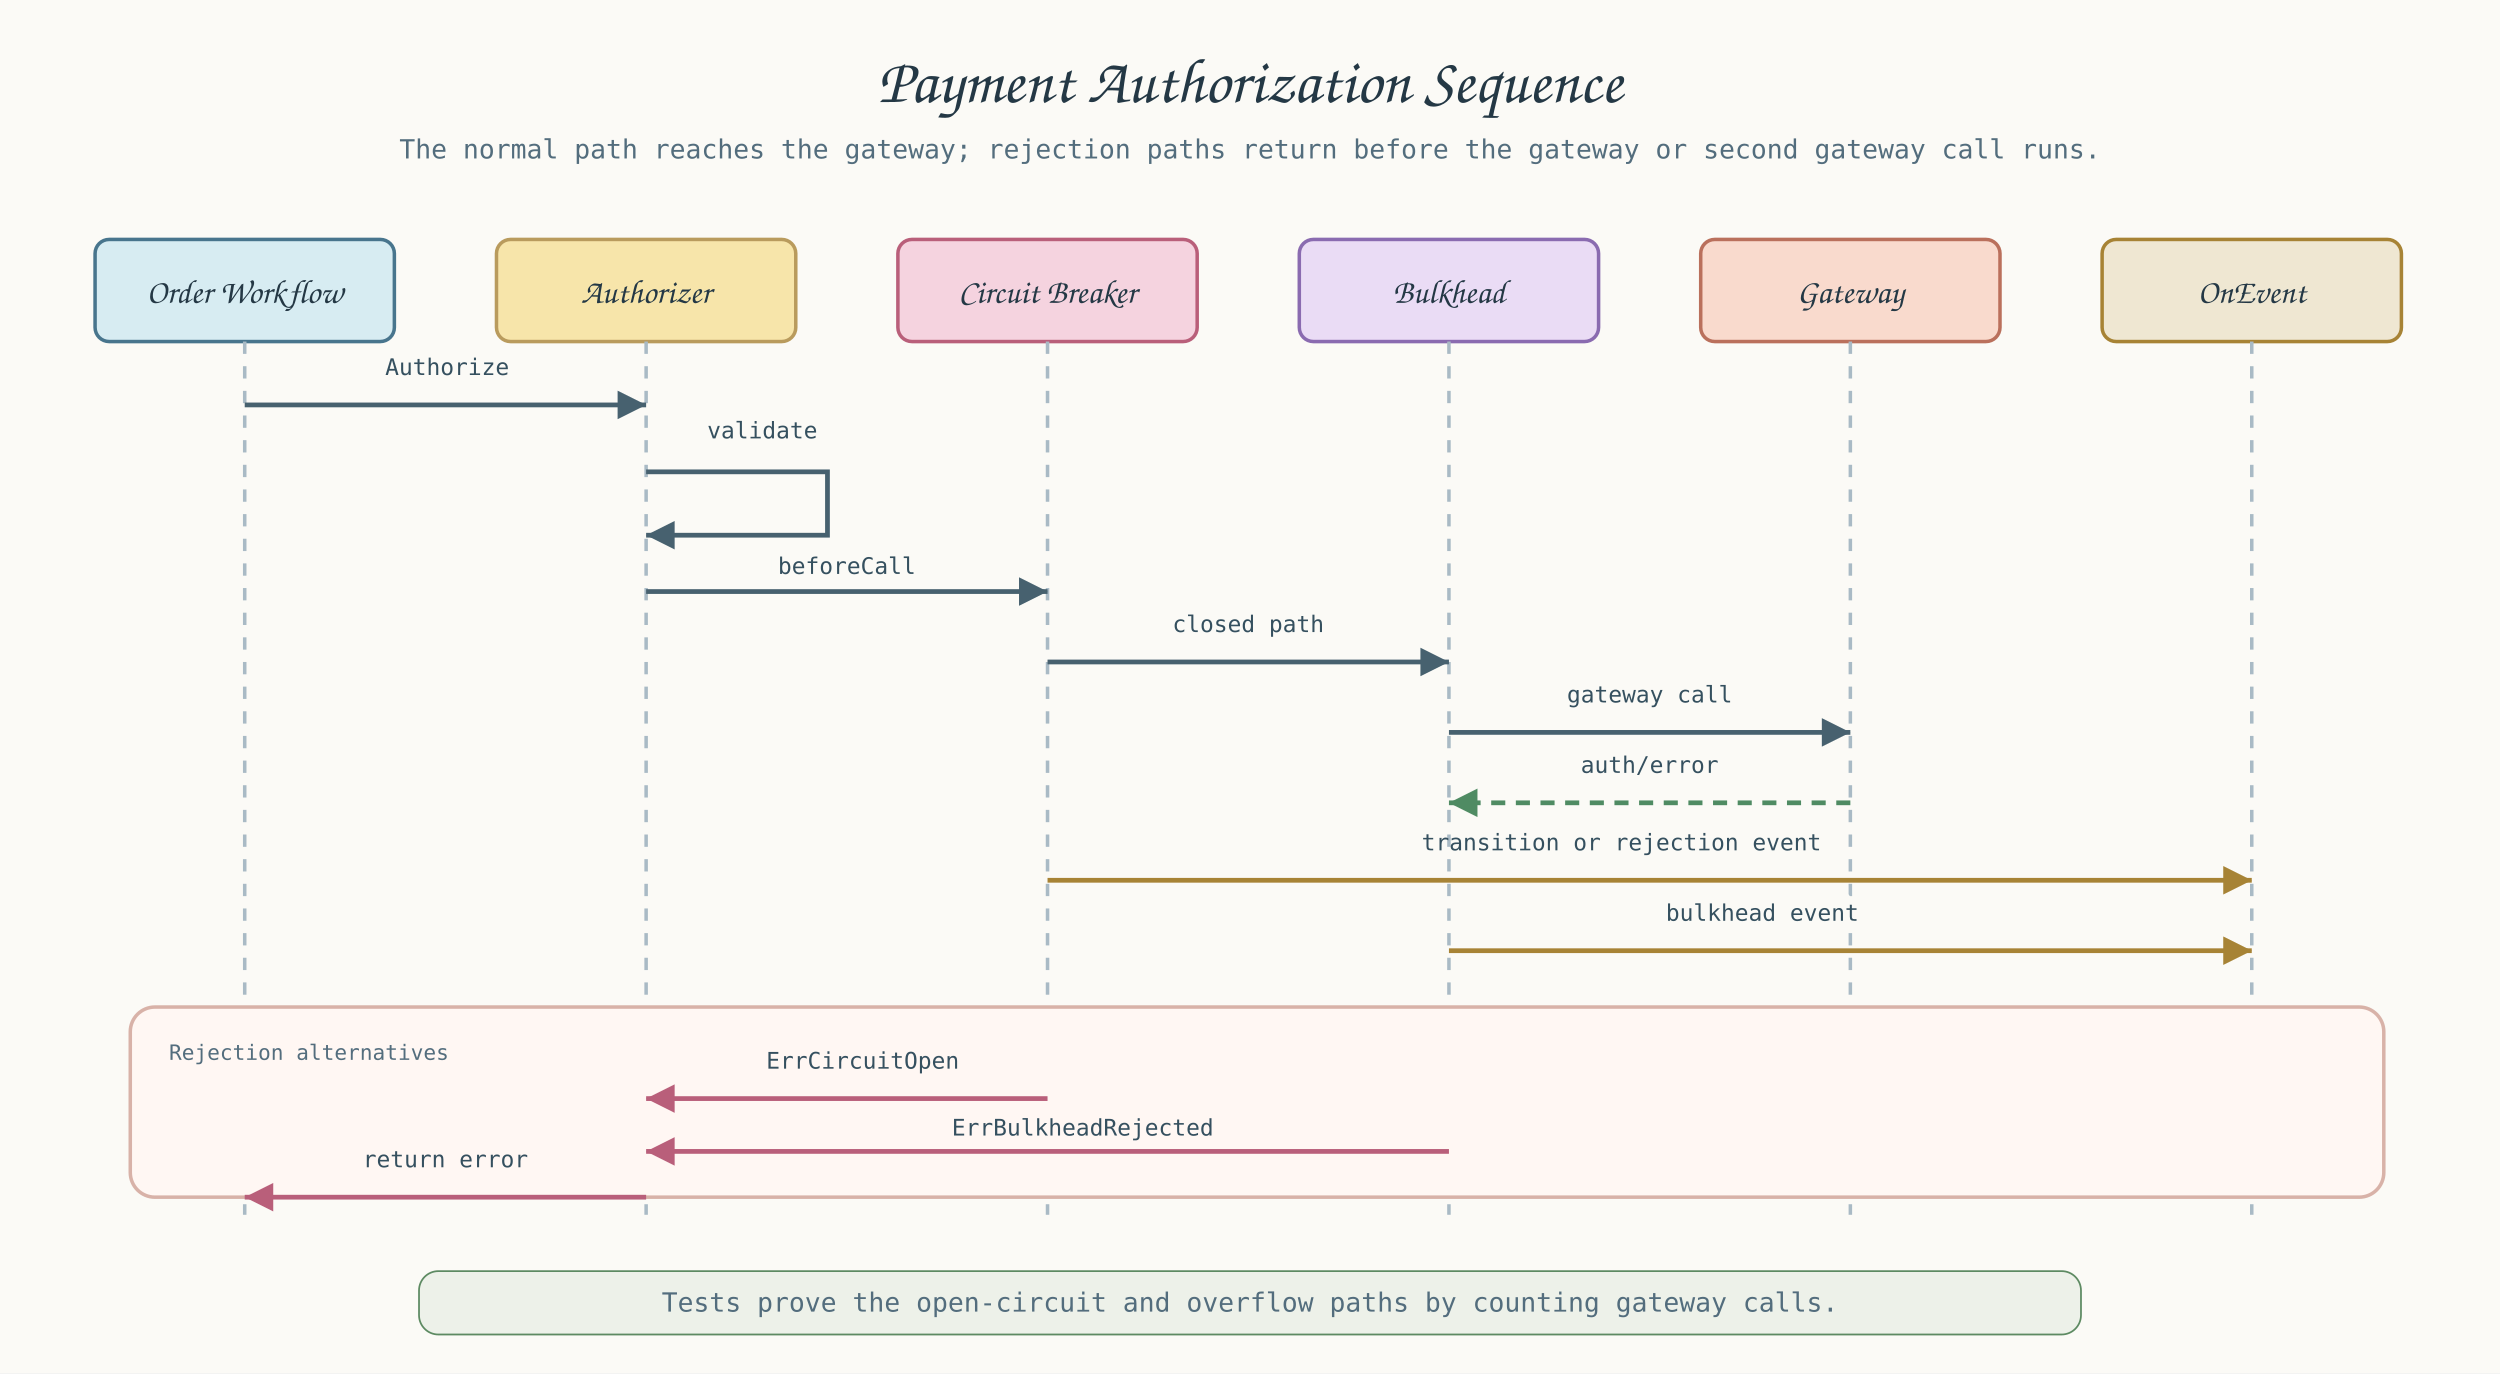
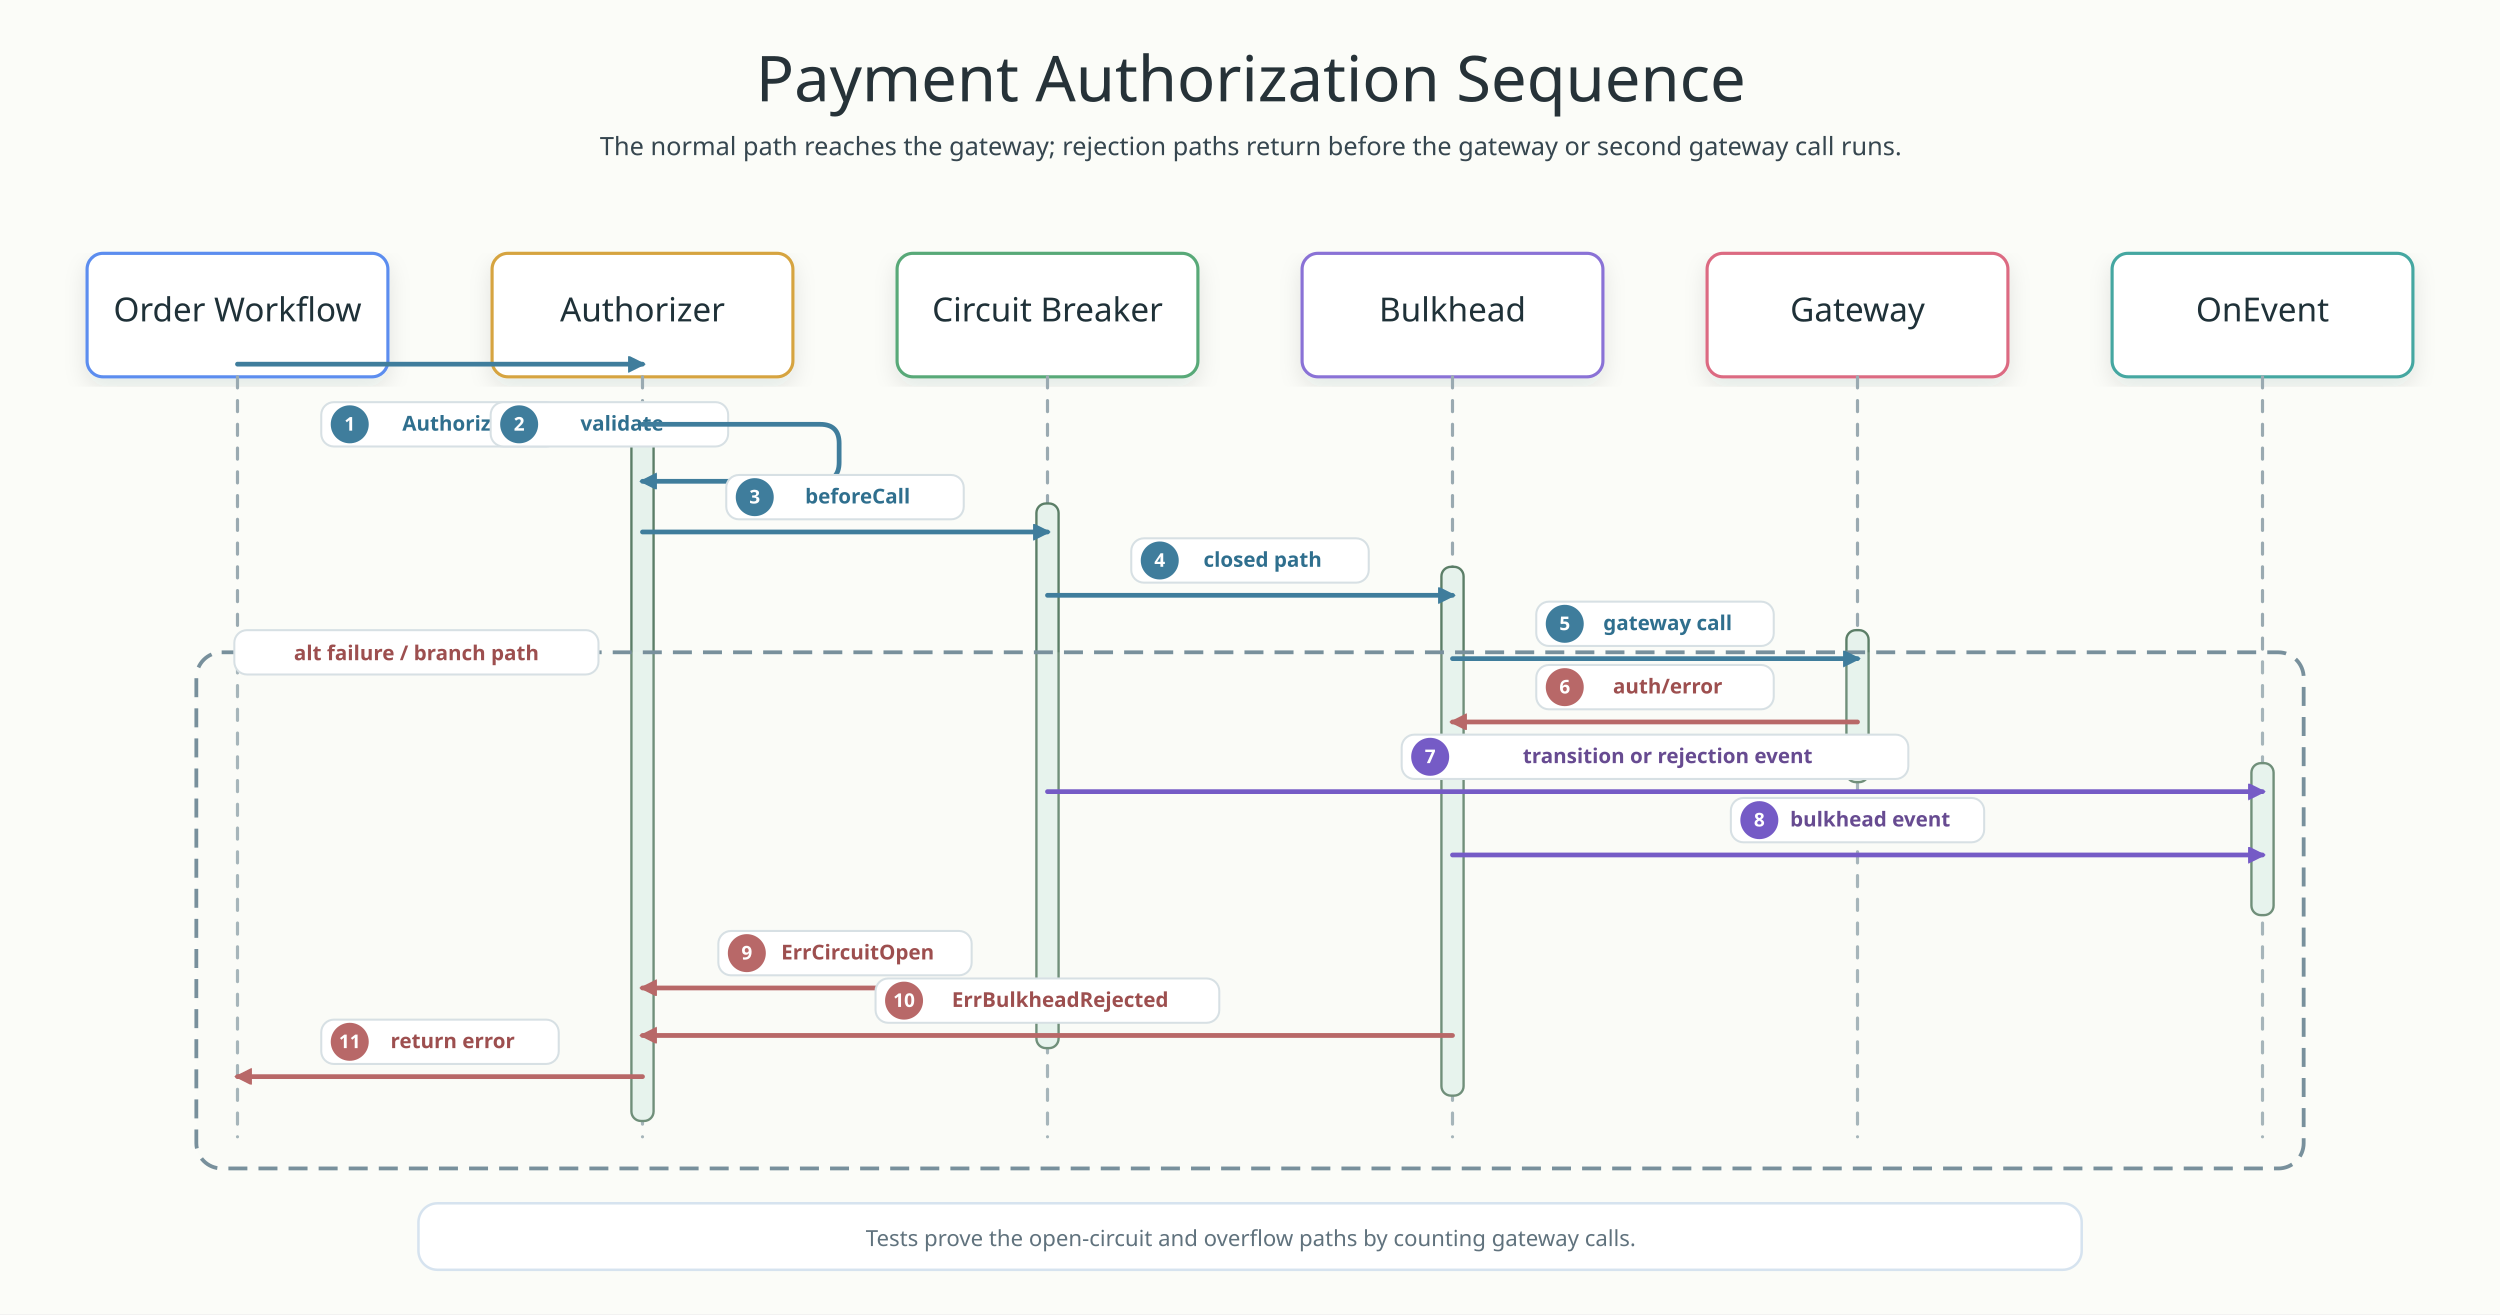
- <svg xmlns="http://www.w3.org/2000/svg" width="1420" height="780" viewBox="0 0 1420 780" role="img" aria-labelledby="title desc">
+ <svg xmlns="http://www.w3.org/2000/svg" width="1579" height="830" viewBox="-60 0 1579 830" role="img" aria-labelledby="title desc">
  <defs>
-     <marker id="seq-main" viewBox="0 0 8 8" markerWidth="8" markerHeight="8" refX="7" refY="4" orient="auto">
-       <path d="M 1 1 L 7 4 L 1 7 Z" fill="#47616f" />
+     <filter id="shadow" x="-8%" y="-8%" width="116%" height="116%">
+       <feDropShadow dx="0" dy="6" stdDeviation="7" flood-color="#203040" flood-opacity="0.10" />
+     </filter>
+     <marker id="arrow-call" markerWidth="13" markerHeight="13" refX="9" refY="5" orient="auto" markerUnits="userSpaceOnUse">
+       <polygon points="0,0 10,5 0,10" fill="#3F7D9C" stroke="#3F7D9C" stroke-dasharray="none" style="stroke-dasharray:none" />
    </marker>
-     <marker id="seq-return" viewBox="0 0 8 8" markerWidth="8" markerHeight="8" refX="7" refY="4" orient="auto">
-       <path d="M 1 1 L 7 4 L 1 7 Z" fill="#4f8b63" />
+     <marker id="arrow-return" markerWidth="13" markerHeight="13" refX="9" refY="5" orient="auto" markerUnits="userSpaceOnUse">
+       <polygon points="0,0 10,5 0,10" fill="#6E8F4F" stroke="#6E8F4F" stroke-dasharray="none" style="stroke-dasharray:none" />
    </marker>
-     <marker id="seq-reject" viewBox="0 0 8 8" markerWidth="8" markerHeight="8" refX="7" refY="4" orient="auto">
-       <path d="M 1 1 L 7 4 L 1 7 Z" fill="#b95f7a" />
+     <marker id="arrow-async" markerWidth="13" markerHeight="13" refX="9" refY="5" orient="auto" markerUnits="userSpaceOnUse">
+       <polygon points="0,0 10,5 0,10" fill="#755BC6" stroke="#755BC6" stroke-dasharray="none" style="stroke-dasharray:none" />
    </marker>
-     <marker id="seq-event" viewBox="0 0 8 8" markerWidth="8" markerHeight="8" refX="7" refY="4" orient="auto">
-       <path d="M 1 1 L 7 4 L 1 7 Z" fill="#a78335" />
+     <marker id="arrow-fail" markerWidth="13" markerHeight="13" refX="9" refY="5" orient="auto" markerUnits="userSpaceOnUse">
+       <polygon points="0,0 10,5 0,10" fill="#B86868" stroke="#B86868" stroke-dasharray="none" style="stroke-dasharray:none" />
    </marker>
    <style>
-       .title { font-family: 'Architects Daughter', cursive; font-size: 36px; fill: #243845; }
-       .subtitle { font-family: 'Comic Mono', monospace; font-size: 15px; fill: #536d7d; }
-       .actor { font-family: 'Architects Daughter', cursive; font-size: 19px; fill: #243845; }
-       .label { font-family: 'Comic Mono', monospace; font-size: 13px; fill: #35505f; }
-       .small { font-family: 'Comic Mono', monospace; font-size: 12px; fill: #536d7d; }
-       .lifeline { stroke: #a9bac5; stroke-width: 2; stroke-dasharray: 7 7; }
-       .main { fill: none; stroke: #47616f; stroke-width: 2.7; marker-end: url(#seq-main); }
-       .return { fill: none; stroke: #4f8b63; stroke-width: 2.7; stroke-dasharray: 8 6; marker-end: url(#seq-return); }
-       .reject { fill: none; stroke: #b95f7a; stroke-width: 2.7; marker-end: url(#seq-reject); }
-       .event { fill: none; stroke: #a78335; stroke-width: 2.7; marker-end: url(#seq-event); }
+       @font-face { font-family: 'Architects Daughter'; src: url('file:///Users/debop/Library/Fonts/ArchitectsDaughter-Regular.ttf') format('truetype'); }
+       @font-face { font-family: 'Comic Mono'; src: url('file:///Users/debop/Library/Fonts/ComicMono.ttf') format('truetype'); }
+       .canvas{fill:#fbfcf8}.title{font-family:'Architects Daughter';font-size:40px;fill:#263238}.subtitle,.detail,.footer{font-family:'Comic Mono';fill:#36464f}.subtitle{font-size:16px}.footer{font-size:14px;fill:#60727d}.cardTitle{font-family:'Architects Daughter';font-size:21px;fill:#1f3138}.role{font-family:'Comic Mono';font-size:12px;fill:#546a73}.card{fill:#ffffff;stroke-width:2;filter:url(#shadow)}.lifeline{stroke:#9aaab1;stroke-width:2;stroke-dasharray:7 8;stroke-linecap:round}.activation{fill:#e6f2ec;stroke:#5b7e67;stroke-width:1.5}.call,.return,.async,.fail{fill:none;stroke-width:3;stroke-linecap:round;stroke-linejoin:round}.call{stroke:#3F7D9C;marker-end:url(#arrow-call)}.return{stroke:#6E8F4F;stroke-width:2.6;stroke-dasharray:8 6;marker-end:url(#arrow-return)}.async{stroke:#755BC6;marker-end:url(#arrow-async)}.fail{stroke:#B86868;marker-end:url(#arrow-fail)}.alt{fill:#eef7f0;fill-opacity:.14;stroke:#78909c;stroke-width:2.4;stroke-dasharray:12 7}.divider{stroke:#78909c;stroke-width:2;stroke-dasharray:10 8}rect.label{fill:#ffffff;stroke:#d7e0e4;stroke-width:1.3}.callLabel{stroke:#9cc2d1}.returnLabel{stroke:#b6c9a4}.asyncLabel{stroke:#b8a9d5}.failLabel{stroke:#d9abab}.badgeText,.msg{font-family:'Comic Mono';font-size:12px;font-weight:700}.msg{font-size:13px}.callText{fill:#2f6f8e}.returnText{fill:#55783F}.asyncText{fill:#674b91}.failText{fill:#9d4f4f}
    </style>
  </defs>
-   <rect x="0" y="0" width="1420" height="780" fill="#fbfaf6" />
-   <text class="title" x="710" y="58" text-anchor="middle">Payment Authorization Sequence</text>
-   <text class="subtitle" x="710" y="90" text-anchor="middle">The normal path reaches the gateway; rejection paths return before the gateway or second gateway call runs.</text>
-   <g transform="translate(54 136)">
-     <rect width="170" height="58" rx="8" fill="#d7ecf2" stroke="#48758d" stroke-width="2" />
-     <text class="actor" x="85" y="36" text-anchor="middle">Order Workflow</text>
+   <rect class="canvas" x="-60" y="0" width="1579" height="830" />
+   <text class="title" x="730" y="64" text-anchor="middle">Payment Authorization Sequence</text>
+   <text class="subtitle" x="730" y="98" text-anchor="middle">The normal path reaches the gateway; rejection paths return before the gateway or second gateway call runs.</text>
+   <g id="participant-1">
+     <rect class="card" x="-5" y="160" width="190" height="78" rx="10" fill="#E8F3FF" stroke="#5B8DEF" />
+     <text class="cardTitle" x="90" y="203" text-anchor="middle">Order Workflow</text>
+     <line class="lifeline" x1="90" y1="238" x2="90" y2="718" />
  </g>
-   <g transform="translate(282 136)">
-     <rect width="170" height="58" rx="8" fill="#f7e5aa" stroke="#b99b5d" stroke-width="2" />
-     <text class="actor" x="85" y="36" text-anchor="middle">Authorizer</text>
+   <g id="participant-2">
+     <rect class="card" x="250.8" y="160" width="190" height="78" rx="10" fill="#FFF3D9" stroke="#D6A441" />
+     <text class="cardTitle" x="345.8" y="203" text-anchor="middle">Authorizer</text>
+     <line class="lifeline" x1="345.8" y1="238" x2="345.8" y2="718" />
  </g>
-   <g transform="translate(510 136)">
-     <rect width="170" height="58" rx="8" fill="#f5d3df" stroke="#b95f7a" stroke-width="2" />
-     <text class="actor" x="85" y="36" text-anchor="middle">Circuit Breaker</text>
+   <g id="participant-3">
+     <rect class="card" x="506.6" y="160" width="190" height="78" rx="10" fill="#EAF7EF" stroke="#58A978" />
+     <text class="cardTitle" x="601.6" y="203" text-anchor="middle">Circuit Breaker</text>
+     <line class="lifeline" x1="601.6" y1="238" x2="601.6" y2="718" />
  </g>
-   <g transform="translate(738 136)">
-     <rect width="170" height="58" rx="8" fill="#eadcf5" stroke="#8a6bb0" stroke-width="2" />
-     <text class="actor" x="85" y="36" text-anchor="middle">Bulkhead</text>
+   <g id="participant-4">
+     <rect class="card" x="762.4" y="160" width="190" height="78" rx="10" fill="#F1ECFF" stroke="#8A72D6" />
+     <text class="cardTitle" x="857.4" y="203" text-anchor="middle">Bulkhead</text>
+     <line class="lifeline" x1="857.4" y1="238" x2="857.4" y2="718" />
  </g>
-   <g transform="translate(966 136)">
-     <rect width="170" height="58" rx="8" fill="#f9dacd" stroke="#ba705c" stroke-width="2" />
-     <text class="actor" x="85" y="36" text-anchor="middle">Gateway</text>
+   <g id="participant-5">
+     <rect class="card" x="1018.2" y="160" width="190" height="78" rx="10" fill="#FDECEF" stroke="#DC6B82" />
+     <text class="cardTitle" x="1113.2" y="203" text-anchor="middle">Gateway</text>
+     <line class="lifeline" x1="1113.2" y1="238" x2="1113.2" y2="718" />
  </g>
-   <g transform="translate(1194 136)">
-     <rect width="170" height="58" rx="8" fill="#efe7d2" stroke="#a78335" stroke-width="2" />
-     <text class="actor" x="85" y="36" text-anchor="middle">OnEvent</text>
+   <g id="participant-6">
+     <rect class="card" x="1274" y="160" width="190" height="78" rx="10" fill="#E9F7F6" stroke="#45A7A1" />
+     <text class="cardTitle" x="1369" y="203" text-anchor="middle">OnEvent</text>
+     <line class="lifeline" x1="1369" y1="238" x2="1369" y2="718" />
  </g>
-   <path class="lifeline" d="M 139 194 L 139 690" />
-   <path class="lifeline" d="M 367 194 L 367 690" />
-   <path class="lifeline" d="M 595 194 L 595 690" />
-   <path class="lifeline" d="M 823 194 L 823 690" />
-   <path class="lifeline" d="M 1051 194 L 1051 690" />
-   <path class="lifeline" d="M 1279 194 L 1279 690" />
-   <path class="main" d="M 139 230 L 367 230" />
-   <rect x="188" y="196" width="132" height="23" rx="7" fill="#fbfaf6" />
-   <text class="label" x="254" y="213" text-anchor="middle">Authorize</text>
-   <path class="main" d="M 367 268 L 470 268 L 470 304 L 367 304" />
-   <rect x="390" y="232" width="86" height="23" rx="7" fill="#fbfaf6" />
-   <text class="label" x="433" y="249" text-anchor="middle">validate</text>
-   <path class="main" d="M 367 336 L 595 336" />
-   <rect x="438" y="309" width="86" height="23" rx="7" fill="#fbfaf6" />
-   <text class="label" x="481" y="326" text-anchor="middle">beforeCall</text>
-   <path class="main" d="M 595 376 L 823 376" />
-   <rect x="650" y="342" width="118" height="23" rx="7" fill="#fbfaf6" />
-   <text class="label" x="709" y="359" text-anchor="middle">closed path</text>
-   <path class="main" d="M 823 416 L 1051 416" />
-   <rect x="875" y="382" width="124" height="23" rx="7" fill="#fbfaf6" />
-   <text class="label" x="937" y="399" text-anchor="middle">gateway call</text>
-   <path class="return" d="M 1051 456 L 823 456" />
-   <rect x="886" y="422" width="102" height="23" rx="7" fill="#fbfaf6" />
-   <text class="label" x="937" y="439" text-anchor="middle">auth/error</text>
-   <path class="event" d="M 595 500 L 1279 500" />
-   <rect x="826" y="466" width="190" height="23" rx="7" fill="#fbfaf6" />
-   <text class="label" x="921" y="483" text-anchor="middle">transition or rejection event</text>
-   <path class="event" d="M 823 540 L 1279 540" />
-   <rect x="950" y="506" width="102" height="23" rx="7" fill="#fbfaf6" />
-   <text class="label" x="1001" y="523" text-anchor="middle">bulkhead event</text>
-   <rect x="74" y="572" width="1280" height="108" rx="14" fill="#fff7f3" stroke="#d8b2a8" stroke-width="2" />
-   <text class="small" x="96" y="602">Rejection alternatives</text>
-   <path class="reject" d="M 595 624 L 367 624" />
-   <rect x="425" y="590" width="130" height="23" rx="7" fill="#fff7f3" />
-   <text class="label" x="490" y="607" text-anchor="middle">ErrCircuitOpen</text>
-   <path class="reject" d="M 823 654 L 367 654" />
-   <rect x="528" y="628" width="174" height="23" rx="7" fill="#fff7f3" />
-   <text class="label" x="615" y="645" text-anchor="middle">ErrBulkheadRejected</text>
-   <path class="reject" d="M 367 680 L 139 680" />
-   <rect x="202" y="646" width="102" height="23" rx="7" fill="#fff7f3" />
-   <text class="label" x="253" y="663" text-anchor="middle">return error</text>
-   <rect x="238" y="722" width="944" height="36" rx="11" fill="#edf1e9" stroke="#5d8a62" />
-   <text class="subtitle" x="710" y="745" text-anchor="middle">Tests prove the open-circuit and overflow paths by counting gateway calls.</text>
+   <rect class="activation" x="338.8" y="268" width="14" height="440" rx="6" />
+   <rect class="activation" x="594.6" y="318" width="14" height="344" rx="6" />
+   <rect class="activation" x="850.4" y="358" width="14" height="334" rx="6" />
+   <rect class="activation" x="1106.2" y="398" width="14" height="96" rx="6" />
+   <rect class="activation" x="1362" y="482" width="14" height="96" rx="6" />
+   <rect class="alt" x="64" y="412" width="1331" height="326" rx="16" />
+   <rect class="label failLabel" x="88" y="398" width="230" height="28" rx="8" />
+   <text class="msg failText" x="203" y="417" text-anchor="middle">alt failure / branch path</text>
+   <g id="message-1">
+     <rect class="label callLabel" x="142.9" y="254" width="150" height="28" rx="8" />
+     <circle cx="160.9" cy="268" r="12" fill="#3F7D9C" />
+     <text class="badgeText" x="160.9" y="272" text-anchor="middle" fill="#fff">1</text>
+     <text class="msg callText" x="225.9" y="272" text-anchor="middle">Authorize</text>
+     <path class="call" d="M 90 230 H 345.8" />
+   </g>
+   <g id="message-2">
+     <rect class="label callLabel" x="249.9" y="254" width="150" height="28" rx="8" />
+     <circle cx="267.9" cy="268" r="12" fill="#3F7D9C" />
+     <text class="badgeText" x="267.9" y="272" text-anchor="middle" fill="#fff">2</text>
+     <text class="msg callText" x="332.9" y="272" text-anchor="middle">validate</text>
+     <path class="call" d="M 345.8 268 H 458 Q 470 268 470 280 V 292 Q 470 304 458 304 H 345.8" />
+   </g>
+   <g id="message-3">
+     <rect class="label callLabel" x="398.7" y="300" width="150" height="28" rx="8" />
+     <circle cx="416.7" cy="314" r="12" fill="#3F7D9C" />
+     <text class="badgeText" x="416.7" y="318" text-anchor="middle" fill="#fff">3</text>
+     <text class="msg callText" x="481.7" y="318" text-anchor="middle">beforeCall</text>
+     <path class="call" d="M 345.8 336 H 601.6" />
+   </g>
+   <g id="message-4">
+     <rect class="label callLabel" x="654.5" y="340" width="150" height="28" rx="8" />
+     <circle cx="672.5" cy="354" r="12" fill="#3F7D9C" />
+     <text class="badgeText" x="672.5" y="358" text-anchor="middle" fill="#fff">4</text>
+     <text class="msg callText" x="737.5" y="358" text-anchor="middle">closed path</text>
+     <path class="call" d="M 601.6 376 H 857.4" />
+   </g>
+   <g id="message-5">
+     <rect class="label callLabel" x="910.3" y="380" width="150" height="28" rx="8" />
+     <circle cx="928.3" cy="394" r="12" fill="#3F7D9C" />
+     <text class="badgeText" x="928.3" y="398" text-anchor="middle" fill="#fff">5</text>
+     <text class="msg callText" x="993.3" y="398" text-anchor="middle">gateway call</text>
+     <path class="call" d="M 857.4 416 H 1113.2" />
+   </g>
+   <g id="message-6">
+     <rect class="label failLabel" x="910.3" y="420" width="150" height="28" rx="8" />
+     <circle cx="928.3" cy="434" r="12" fill="#B86868" />
+     <text class="badgeText" x="928.3" y="438" text-anchor="middle" fill="#fff">6</text>
+     <text class="msg failText" x="993.3" y="438" text-anchor="middle">auth/error</text>
+     <path class="fail" d="M 1113.2 456 H 857.4" />
+   </g>
+   <g id="message-7">
+     <rect class="label asyncLabel" x="825.3" y="464" width="320" height="28" rx="8" />
+     <circle cx="843.3" cy="478" r="12" fill="#755BC6" />
+     <text class="badgeText" x="843.3" y="482" text-anchor="middle" fill="#fff">7</text>
+     <text class="msg asyncText" x="993.3" y="482" text-anchor="middle">transition or rejection event</text>
+     <path class="async" d="M 601.6 500 H 1369" />
+   </g>
+   <g id="message-8">
+     <rect class="label asyncLabel" x="1033.2" y="504" width="160" height="28" rx="8" />
+     <circle cx="1051.2" cy="518" r="12" fill="#755BC6" />
+     <text class="badgeText" x="1051.2" y="522" text-anchor="middle" fill="#fff">8</text>
+     <text class="msg asyncText" x="1121.2" y="522" text-anchor="middle">bulkhead event</text>
+     <path class="async" d="M 857.4 540 H 1369" />
+   </g>
+   <g id="message-9">
+     <rect class="label failLabel" x="393.7" y="588" width="160" height="28" rx="8" />
+     <circle cx="411.7" cy="602" r="12" fill="#B86868" />
+     <text class="badgeText" x="411.7" y="606" text-anchor="middle" fill="#fff">9</text>
+     <text class="msg failText" x="481.7" y="606" text-anchor="middle">ErrCircuitOpen</text>
+     <path class="fail" d="M 601.6 624 H 345.8" />
+   </g>
+   <g id="message-10">
+     <rect class="label failLabel" x="493" y="618" width="217.1" height="28" rx="8" />
+     <circle cx="511" cy="632" r="12" fill="#B86868" />
+     <text class="badgeText" x="511" y="636" text-anchor="middle" fill="#fff">10</text>
+     <text class="msg failText" x="609.6" y="636" text-anchor="middle">ErrBulkheadRejected</text>
+     <path class="fail" d="M 857.4 654 H 345.8" />
+   </g>
+   <g id="message-11">
+     <rect class="label failLabel" x="142.9" y="644" width="150" height="28" rx="8" />
+     <circle cx="160.9" cy="658" r="12" fill="#B86868" />
+     <text class="badgeText" x="160.9" y="662" text-anchor="middle" fill="#fff">11</text>
+     <text class="msg failText" x="225.9" y="662" text-anchor="middle">return error</text>
+     <path class="fail" d="M 345.8 680 H 90" />
+   </g>
+   <g>
+     <rect x="204.3" y="760" width="1050.5" height="42" rx="12" fill="#ffffff" stroke="#D6E3EF" stroke-width="1.6" />
+     <text class="footer" x="730" y="787" text-anchor="middle">Tests prove the open-circuit and overflow paths by counting gateway calls.</text>
+   </g>
</svg>
